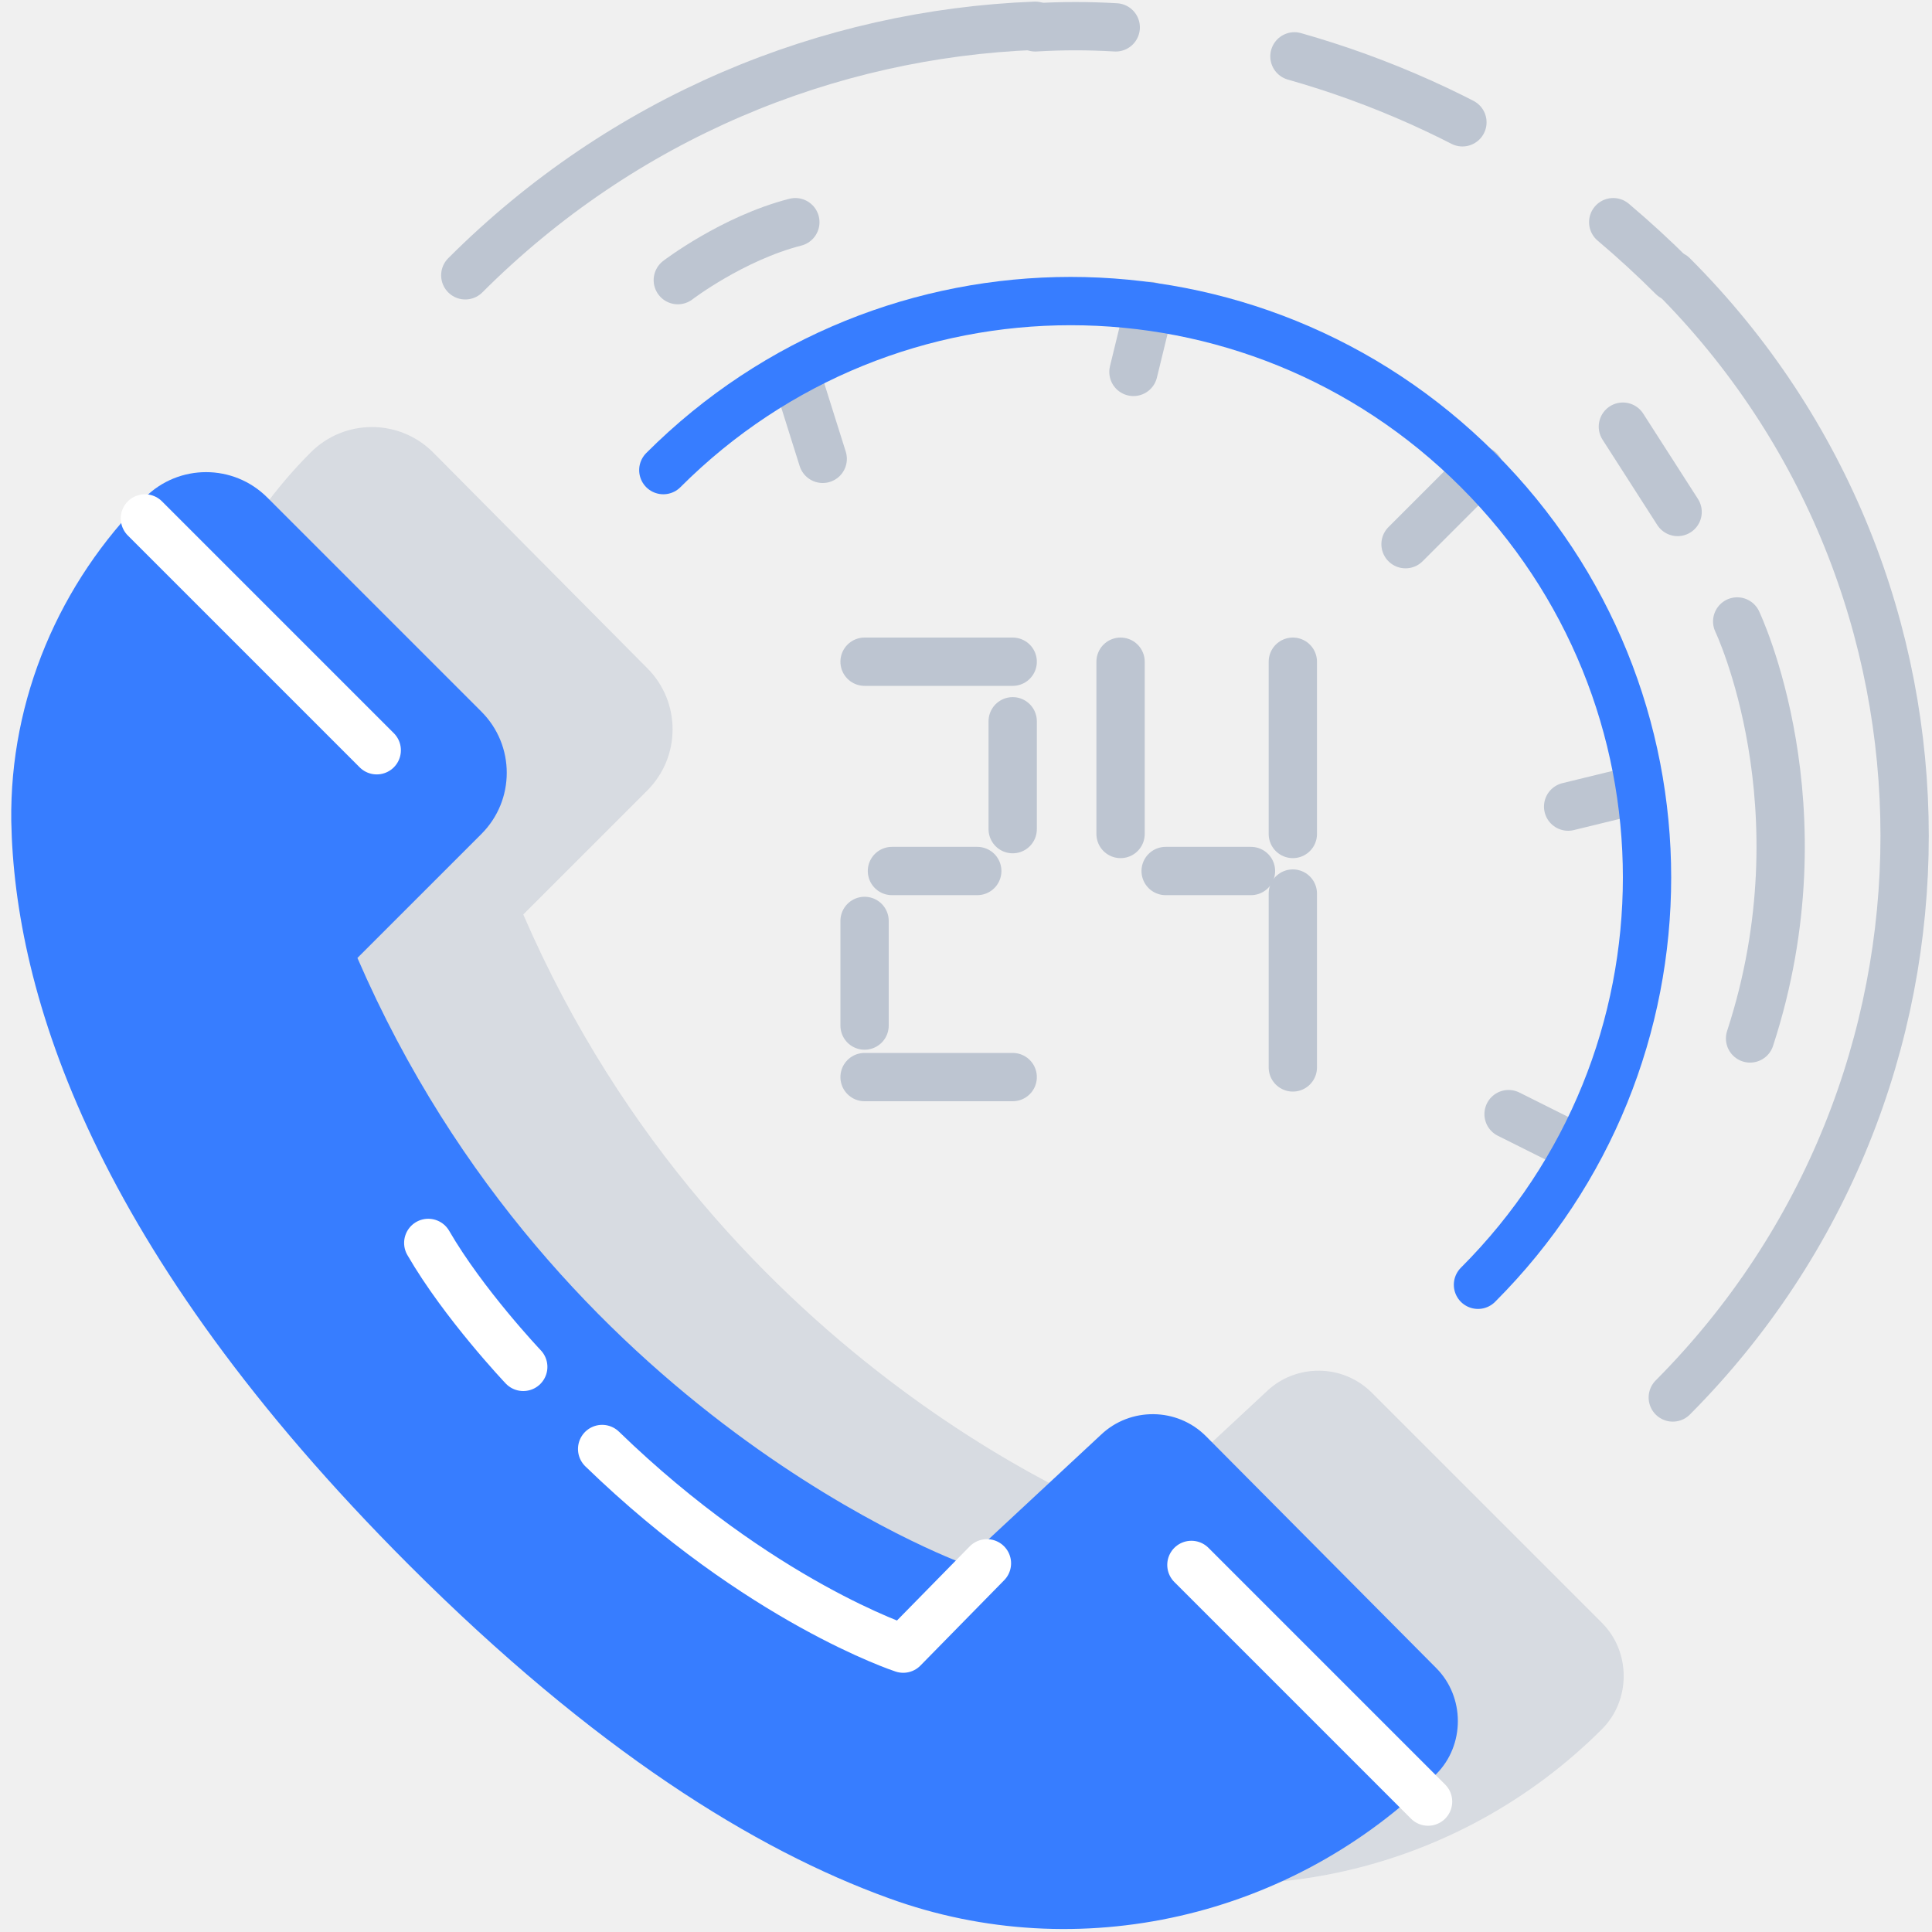
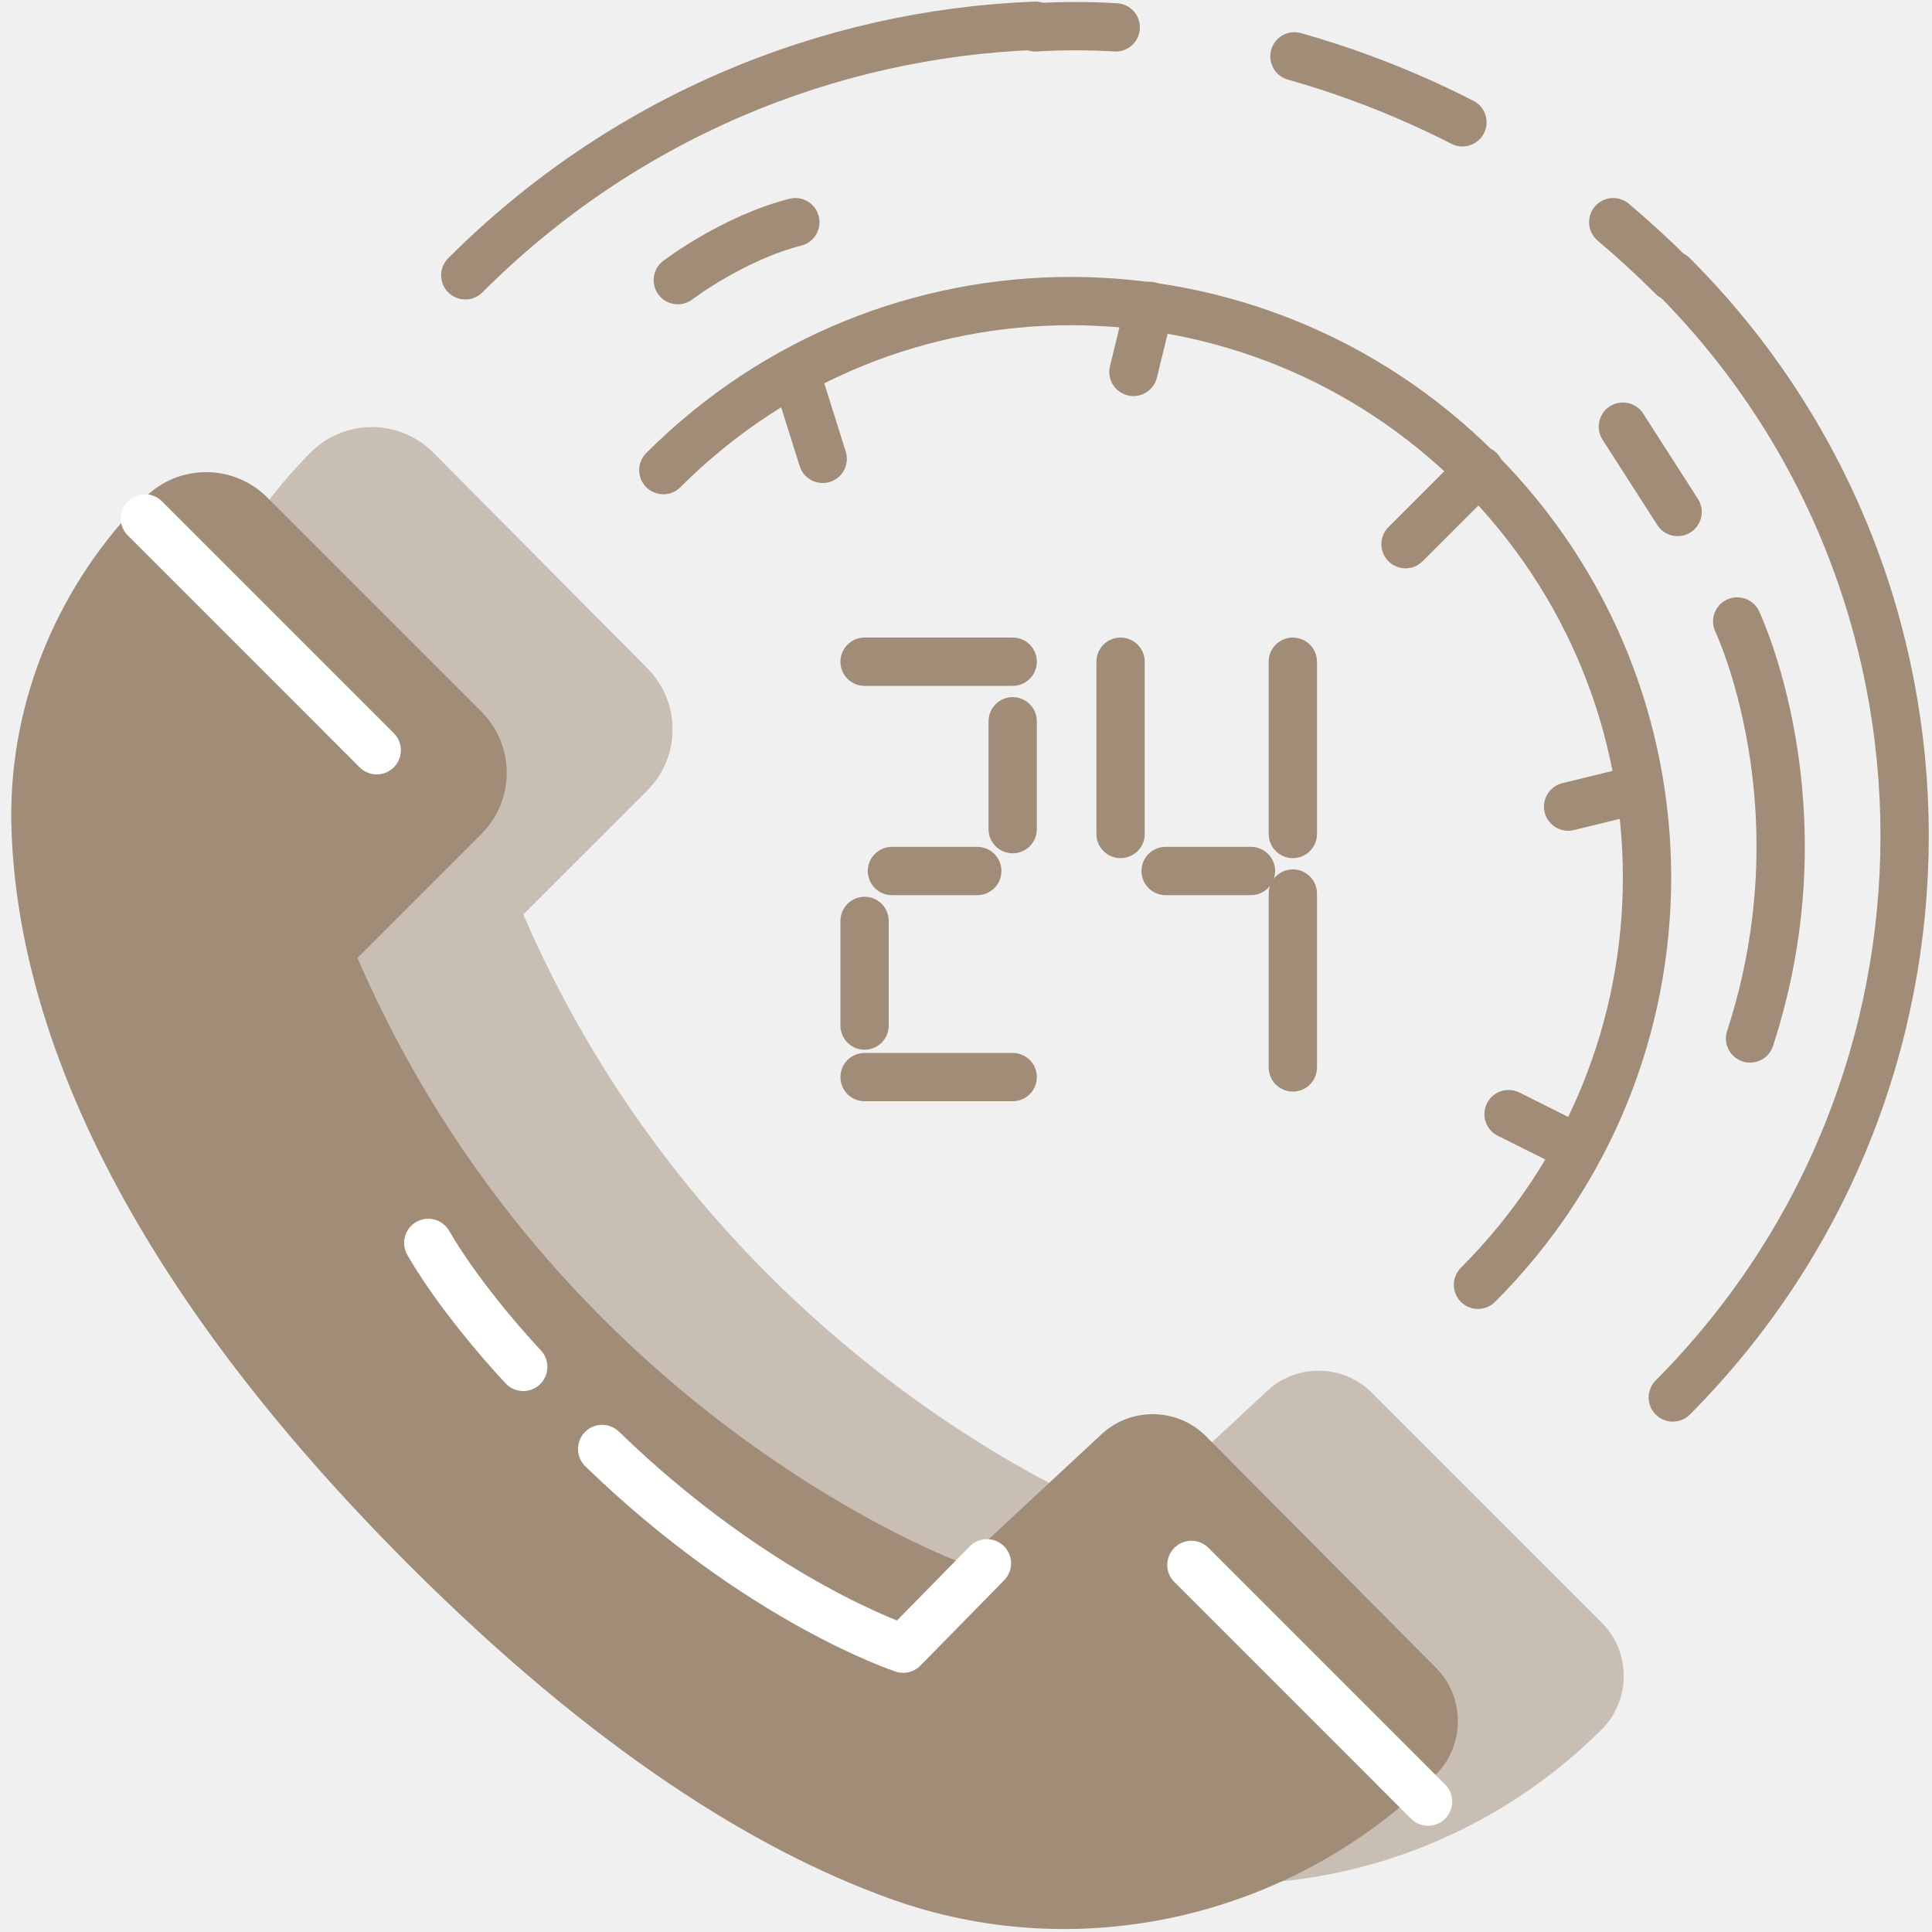
<svg xmlns="http://www.w3.org/2000/svg" x="0px" y="0px" viewBox="0 0 120 120" style="enable-background:new 0 0 120 120;" xml:space="preserve">
  <style type="text/css">
- 	.icon-16-0{fill:#BDC5D1;}
- 	.icon-16-1{fill:#377DFF;}
+ 	.icon-16-0{fill:#A08C77;}
+ 	.icon-16-1{fill:#A08C77;}
	.icon-16-2{fill:none;stroke:#FFFFFF;}
- 	.icon-16-3{fill:none;stroke:#BDC5D1;}
- 	.icon-16-4{fill:none;stroke:#377DFF;}
+ 	.icon-16-3{fill:none;stroke:#A08C77;}
+ 	.icon-16-4{fill:none;stroke:#A08C77;}
</style>
  <path class="icon-16-0 fill-gray-400" opacity=".5" d="M19.3,28.1L19.3,28.1C14,33.4,10.9,40.6,11,48.2c0.2,10.7,5.1,26.6,24.7,46.2c11.5,11.5,21.5,17.7,29.8,20.7  c11.8,4.3,25.1,1.2,34-7.7l0,0c1.8-1.8,1.8-4.8,0-6.6L85.2,86.5c-1.8-1.8-4.7-1.8-6.5-0.1l-8.6,8c0,0-25.3-9.2-37.6-37.6l7.7-7.7  c2.1-2.1,2.1-5.5,0-7.6L26.9,28.1C24.8,26,21.4,26,19.3,28.1z" />
  <path class="icon-16-1 fill-primary" d="M9,30.9L9,30.9c-5.3,5.3-8.4,12.5-8.3,20.1c0.2,10.7,5.1,26.6,24.7,46.2c11.5,11.5,21.5,17.7,29.8,20.7  c11.8,4.3,25.1,1.2,34-7.7l0,0c1.8-1.8,1.8-4.8,0-6.6L74.9,89.2c-1.8-1.8-4.7-1.8-6.5-0.1l-8.6,8c0,0-25.3-9.2-37.6-37.6l7.7-7.7  c2.1-2.1,2.1-5.5,0-7.6L16.6,30.9C14.5,28.8,11.1,28.8,9,30.9z" />
  <line class="icon-16-2 fill-none stroke-white" stroke-width="3" stroke-linecap="round" stroke-linejoin="round" stroke-miterlimit="10" x1="9" y1="32.2" x2="23.4" y2="46.6" />
  <line class="icon-16-2 fill-none stroke-white" stroke-width="3" stroke-linecap="round" stroke-linejoin="round" stroke-miterlimit="10" x1="88.7" y1="111.9" x2="74" y2="97.2" />
  <path class="icon-16-2 fill-none stroke-white" stroke-width="3" stroke-linecap="round" stroke-linejoin="round" stroke-miterlimit="10" d="M61.3,97.1l-5.2,5.3c0,0-8.9-2.9-18.7-12.4" />
  <path class="icon-16-3 fill-none stroke-gray-400" stroke-width="3" stroke-linecap="round" stroke-linejoin="round" stroke-miterlimit="10" d="M34.7,86.2" />
  <path class="icon-16-2 fill-none stroke-white" stroke-width="3" stroke-linecap="round" stroke-linejoin="round" stroke-miterlimit="10" d="M32.5,84.9c0,0-3.7-3.9-5.9-7.7" />
  <g>
    <g>
      <g>
        <path class="icon-16-3 fill-none stroke-gray-400" stroke-width="3" stroke-linecap="round" stroke-linejoin="round" stroke-miterlimit="10" d="M64.3,1.7c1.7-0.1,3.3-0.1,5,0" />
        <path class="icon-16-3 fill-none stroke-gray-400" stroke-width="3" stroke-linecap="round" stroke-linejoin="round" stroke-miterlimit="10" stroke-dasharray="11.227,11.227" d="M80.4,3.5c5.3,1.5,10.5,3.8,15.3,6.9" />
        <path class="icon-16-3 fill-none stroke-gray-400" stroke-width="3" stroke-linecap="round" stroke-linejoin="round" stroke-miterlimit="10" d="M100.2,13.8c1.3,1.1,2.5,2.2,3.7,3.4" />
      </g>
    </g>
  </g>
  <path class="icon-16-3 fill-none stroke-gray-400" stroke-width="3" stroke-linecap="round" stroke-linejoin="round" stroke-miterlimit="10" d="M103.9,17.1c19.2,19.2,19.2,50.4,0,69.7" />
  <path class="icon-16-3 fill-none stroke-gray-400" stroke-width="3" stroke-linecap="round" stroke-linejoin="round" stroke-miterlimit="10" d="M28.9,17.1c9.8-9.8,22.5-15,35.4-15.5" />
  <line class="icon-16-3 fill-none stroke-gray-400" stroke-width="3" stroke-linecap="round" stroke-linejoin="round" stroke-miterlimit="10" x1="97.5" y1="71.1" x2="93.7" y2="69.2" />
  <line class="icon-16-3 fill-none stroke-gray-400" stroke-width="3" stroke-linecap="round" stroke-linejoin="round" stroke-miterlimit="10" x1="101.5" y1="49.1" x2="97.4" y2="50.1" />
  <line class="icon-16-3 fill-none stroke-gray-400" stroke-width="3" stroke-linecap="round" stroke-linejoin="round" stroke-miterlimit="10" x1="49.4" y1="23.1" x2="51.1" y2="28.5" />
  <line class="icon-16-3 fill-none stroke-gray-400" stroke-width="3" stroke-linecap="round" stroke-linejoin="round" stroke-miterlimit="10" x1="71.4" y1="19" x2="70.4" y2="23.1" />
  <line class="icon-16-3 fill-none stroke-gray-400" stroke-width="3" stroke-linecap="round" stroke-linejoin="round" stroke-miterlimit="10" x1="91.9" y1="29.2" x2="87.3" y2="33.8" />
  <path class="icon-16-4 fill-none stroke-primary" stroke-width="3" stroke-linecap="round" stroke-linejoin="round" stroke-miterlimit="10" d="M41.2,29.2c14-14,36.6-14,50.6,0c14,14,14,36.6,0,50.6" />
  <line class="icon-16-3 fill-none stroke-gray-400" stroke-width="3" stroke-linecap="round" stroke-linejoin="round" stroke-miterlimit="10" x1="53.7" y1="66.9" x2="62.9" y2="66.9" />
  <line class="icon-16-3 fill-none stroke-gray-400" stroke-width="3" stroke-linecap="round" stroke-linejoin="round" stroke-miterlimit="10" x1="55.4" y1="54.1" x2="60.7" y2="54.1" />
  <line class="icon-16-3 fill-none stroke-gray-400" stroke-width="3" stroke-linecap="round" stroke-linejoin="round" stroke-miterlimit="10" x1="72.4" y1="54.1" x2="77.7" y2="54.1" />
  <line class="icon-16-3 fill-none stroke-gray-400" stroke-width="3" stroke-linecap="round" stroke-linejoin="round" stroke-miterlimit="10" x1="53.7" y1="41.1" x2="62.9" y2="41.1" />
  <line class="icon-16-3 fill-none stroke-gray-400" stroke-width="3" stroke-linecap="round" stroke-linejoin="round" stroke-miterlimit="10" x1="53.7" y1="57.2" x2="53.7" y2="63.7" />
  <line class="icon-16-3 fill-none stroke-gray-400" stroke-width="3" stroke-linecap="round" stroke-linejoin="round" stroke-miterlimit="10" x1="80.3" y1="55.5" x2="80.3" y2="66.3" />
  <line class="icon-16-3 fill-none stroke-gray-400" stroke-width="3" stroke-linecap="round" stroke-linejoin="round" stroke-miterlimit="10" x1="80.3" y1="41.1" x2="80.3" y2="51.8" />
  <line class="icon-16-3 fill-none stroke-gray-400" stroke-width="3" stroke-linecap="round" stroke-linejoin="round" stroke-miterlimit="10" x1="69.6" y1="41.1" x2="69.6" y2="51.8" />
  <line class="icon-16-3 fill-none stroke-gray-400" stroke-width="3" stroke-linecap="round" stroke-linejoin="round" stroke-miterlimit="10" x1="62.9" y1="44.8" x2="62.9" y2="51.5" />
  <path class="icon-16-3 fill-none stroke-gray-400" stroke-width="3" stroke-linecap="round" stroke-linejoin="round" stroke-miterlimit="10" d="M107.9,38.6c0,0,5.5,11.5,0.8,25.9" />
  <path class="icon-16-3 fill-none stroke-gray-400" stroke-width="3" stroke-linecap="round" stroke-linejoin="round" stroke-miterlimit="10" d="M42.1,17.4c0,0,3.4-2.6,7.3-3.6" />
  <line class="icon-16-3 fill-none stroke-gray-400" stroke-width="3" stroke-linecap="round" stroke-linejoin="round" stroke-miterlimit="10" x1="104.2" y1="31.8" x2="100.8" y2="26.5" />
</svg>
